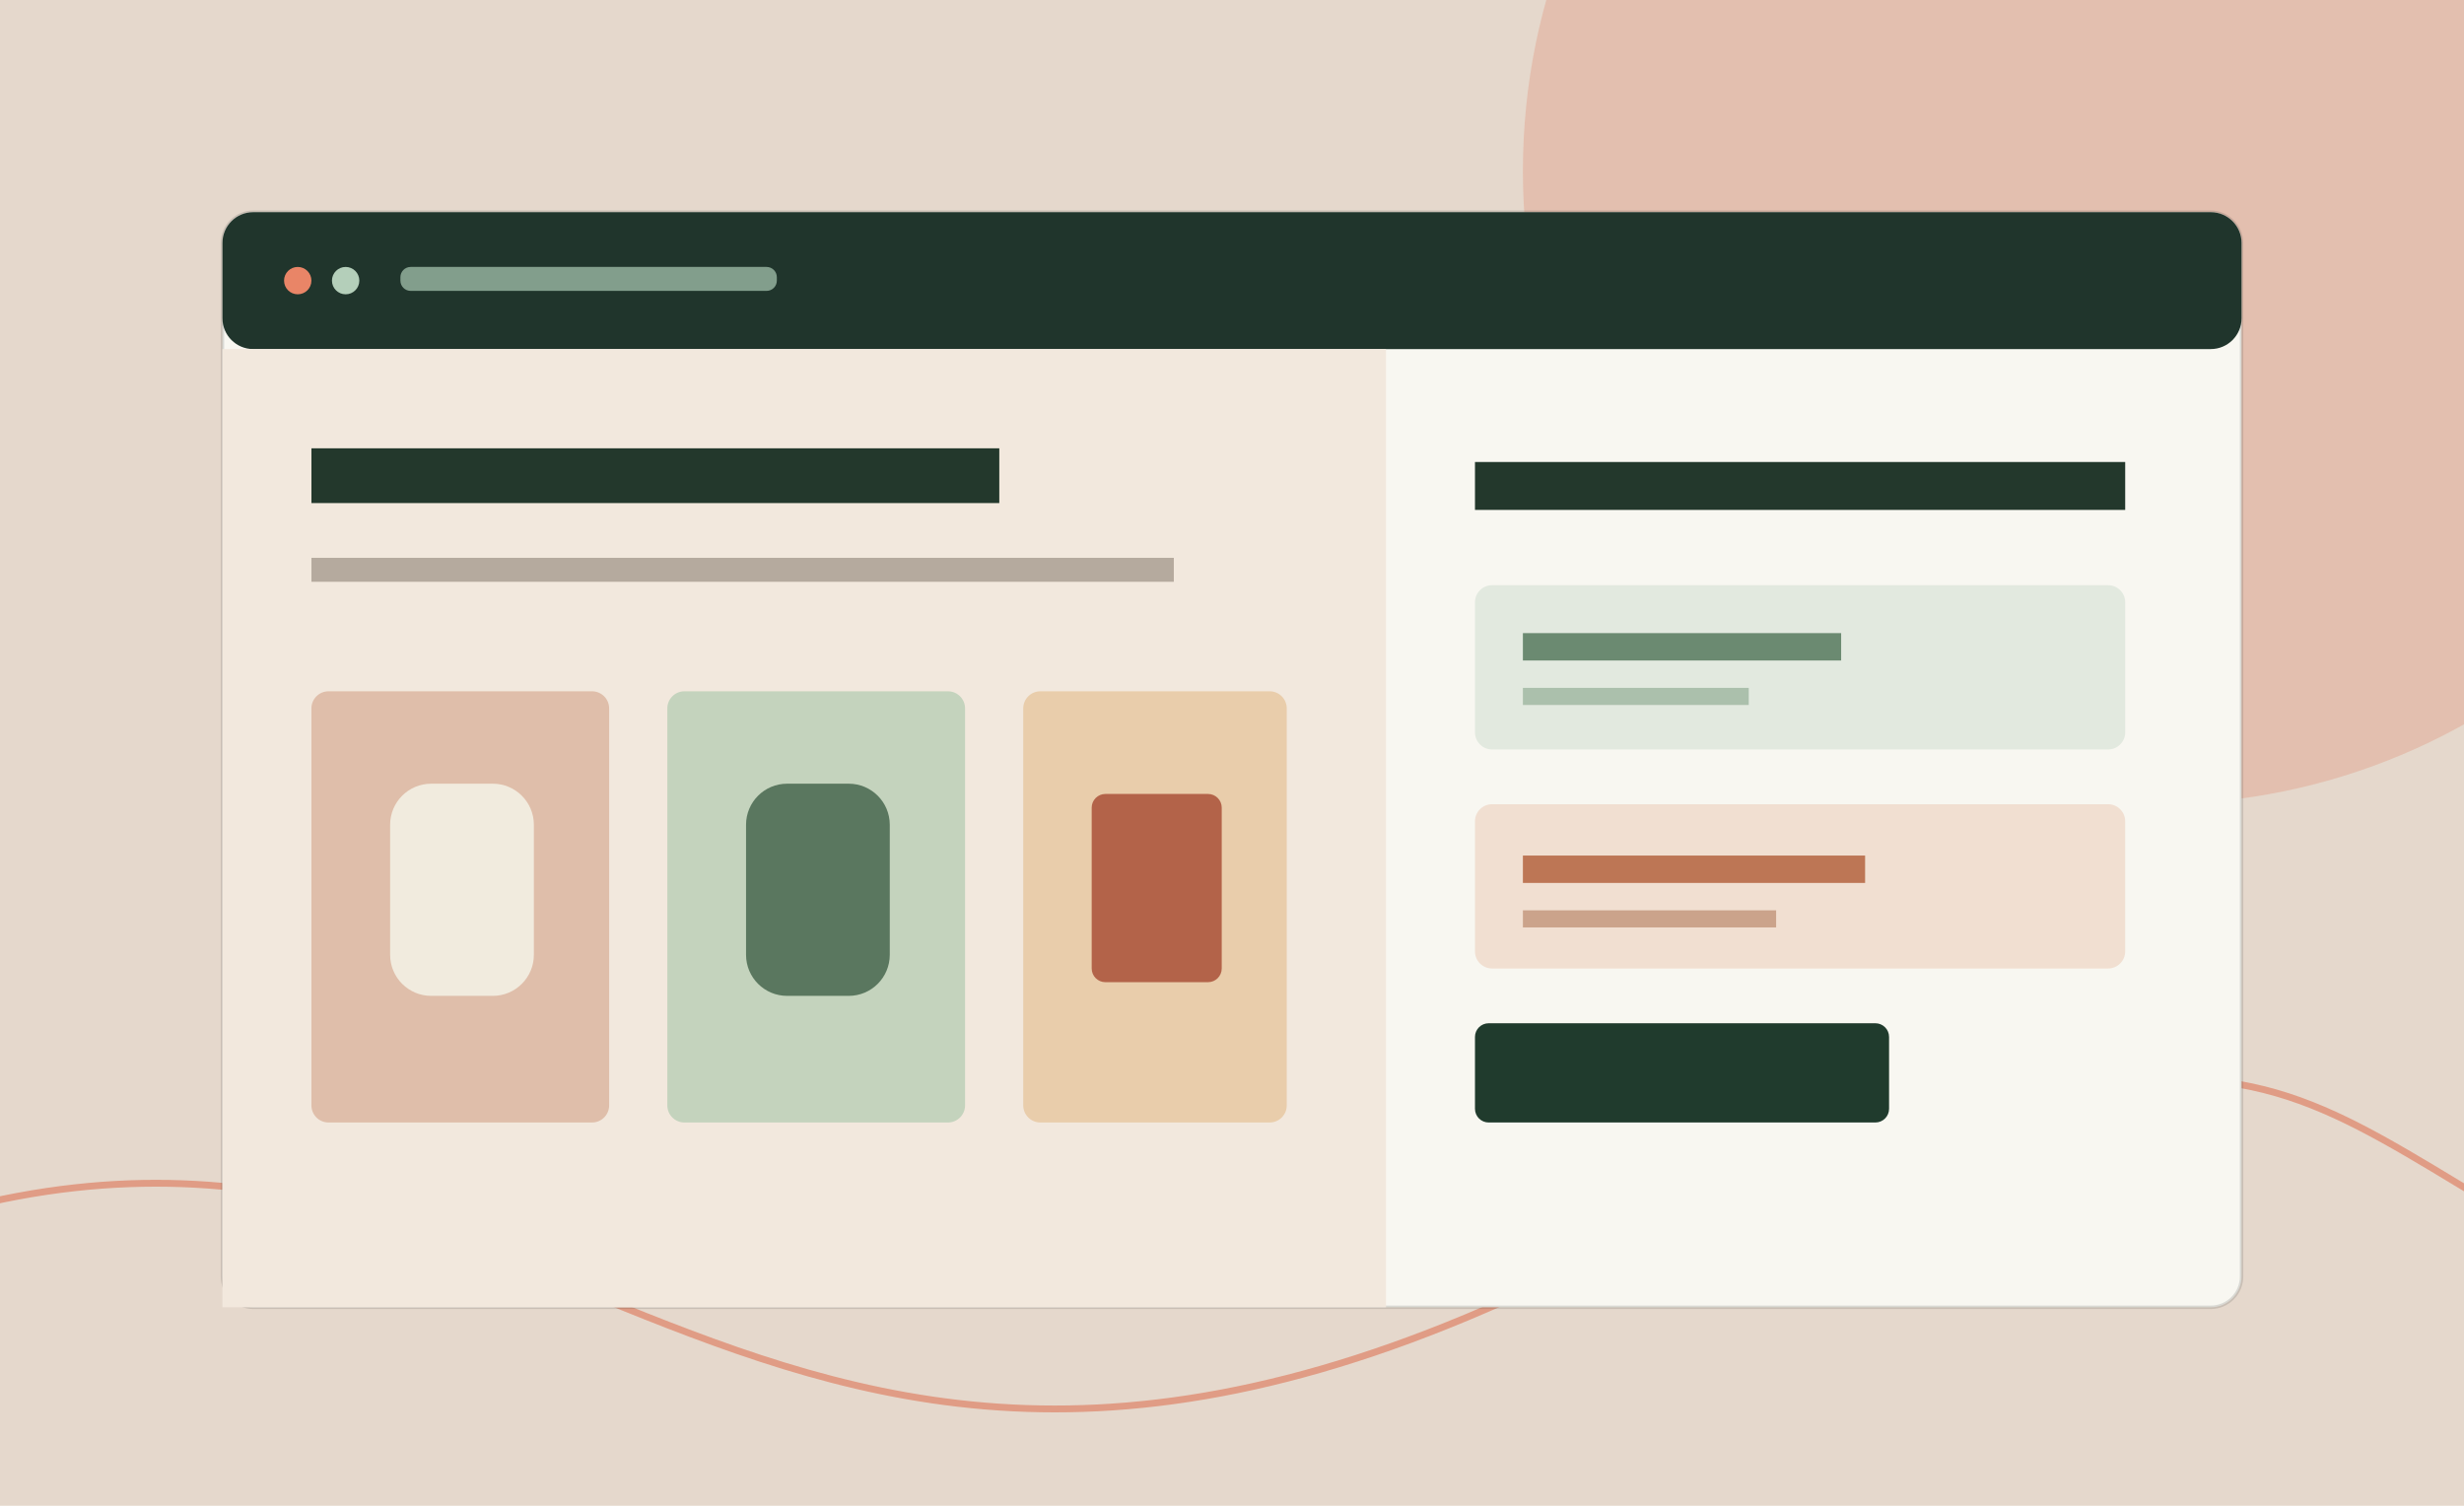
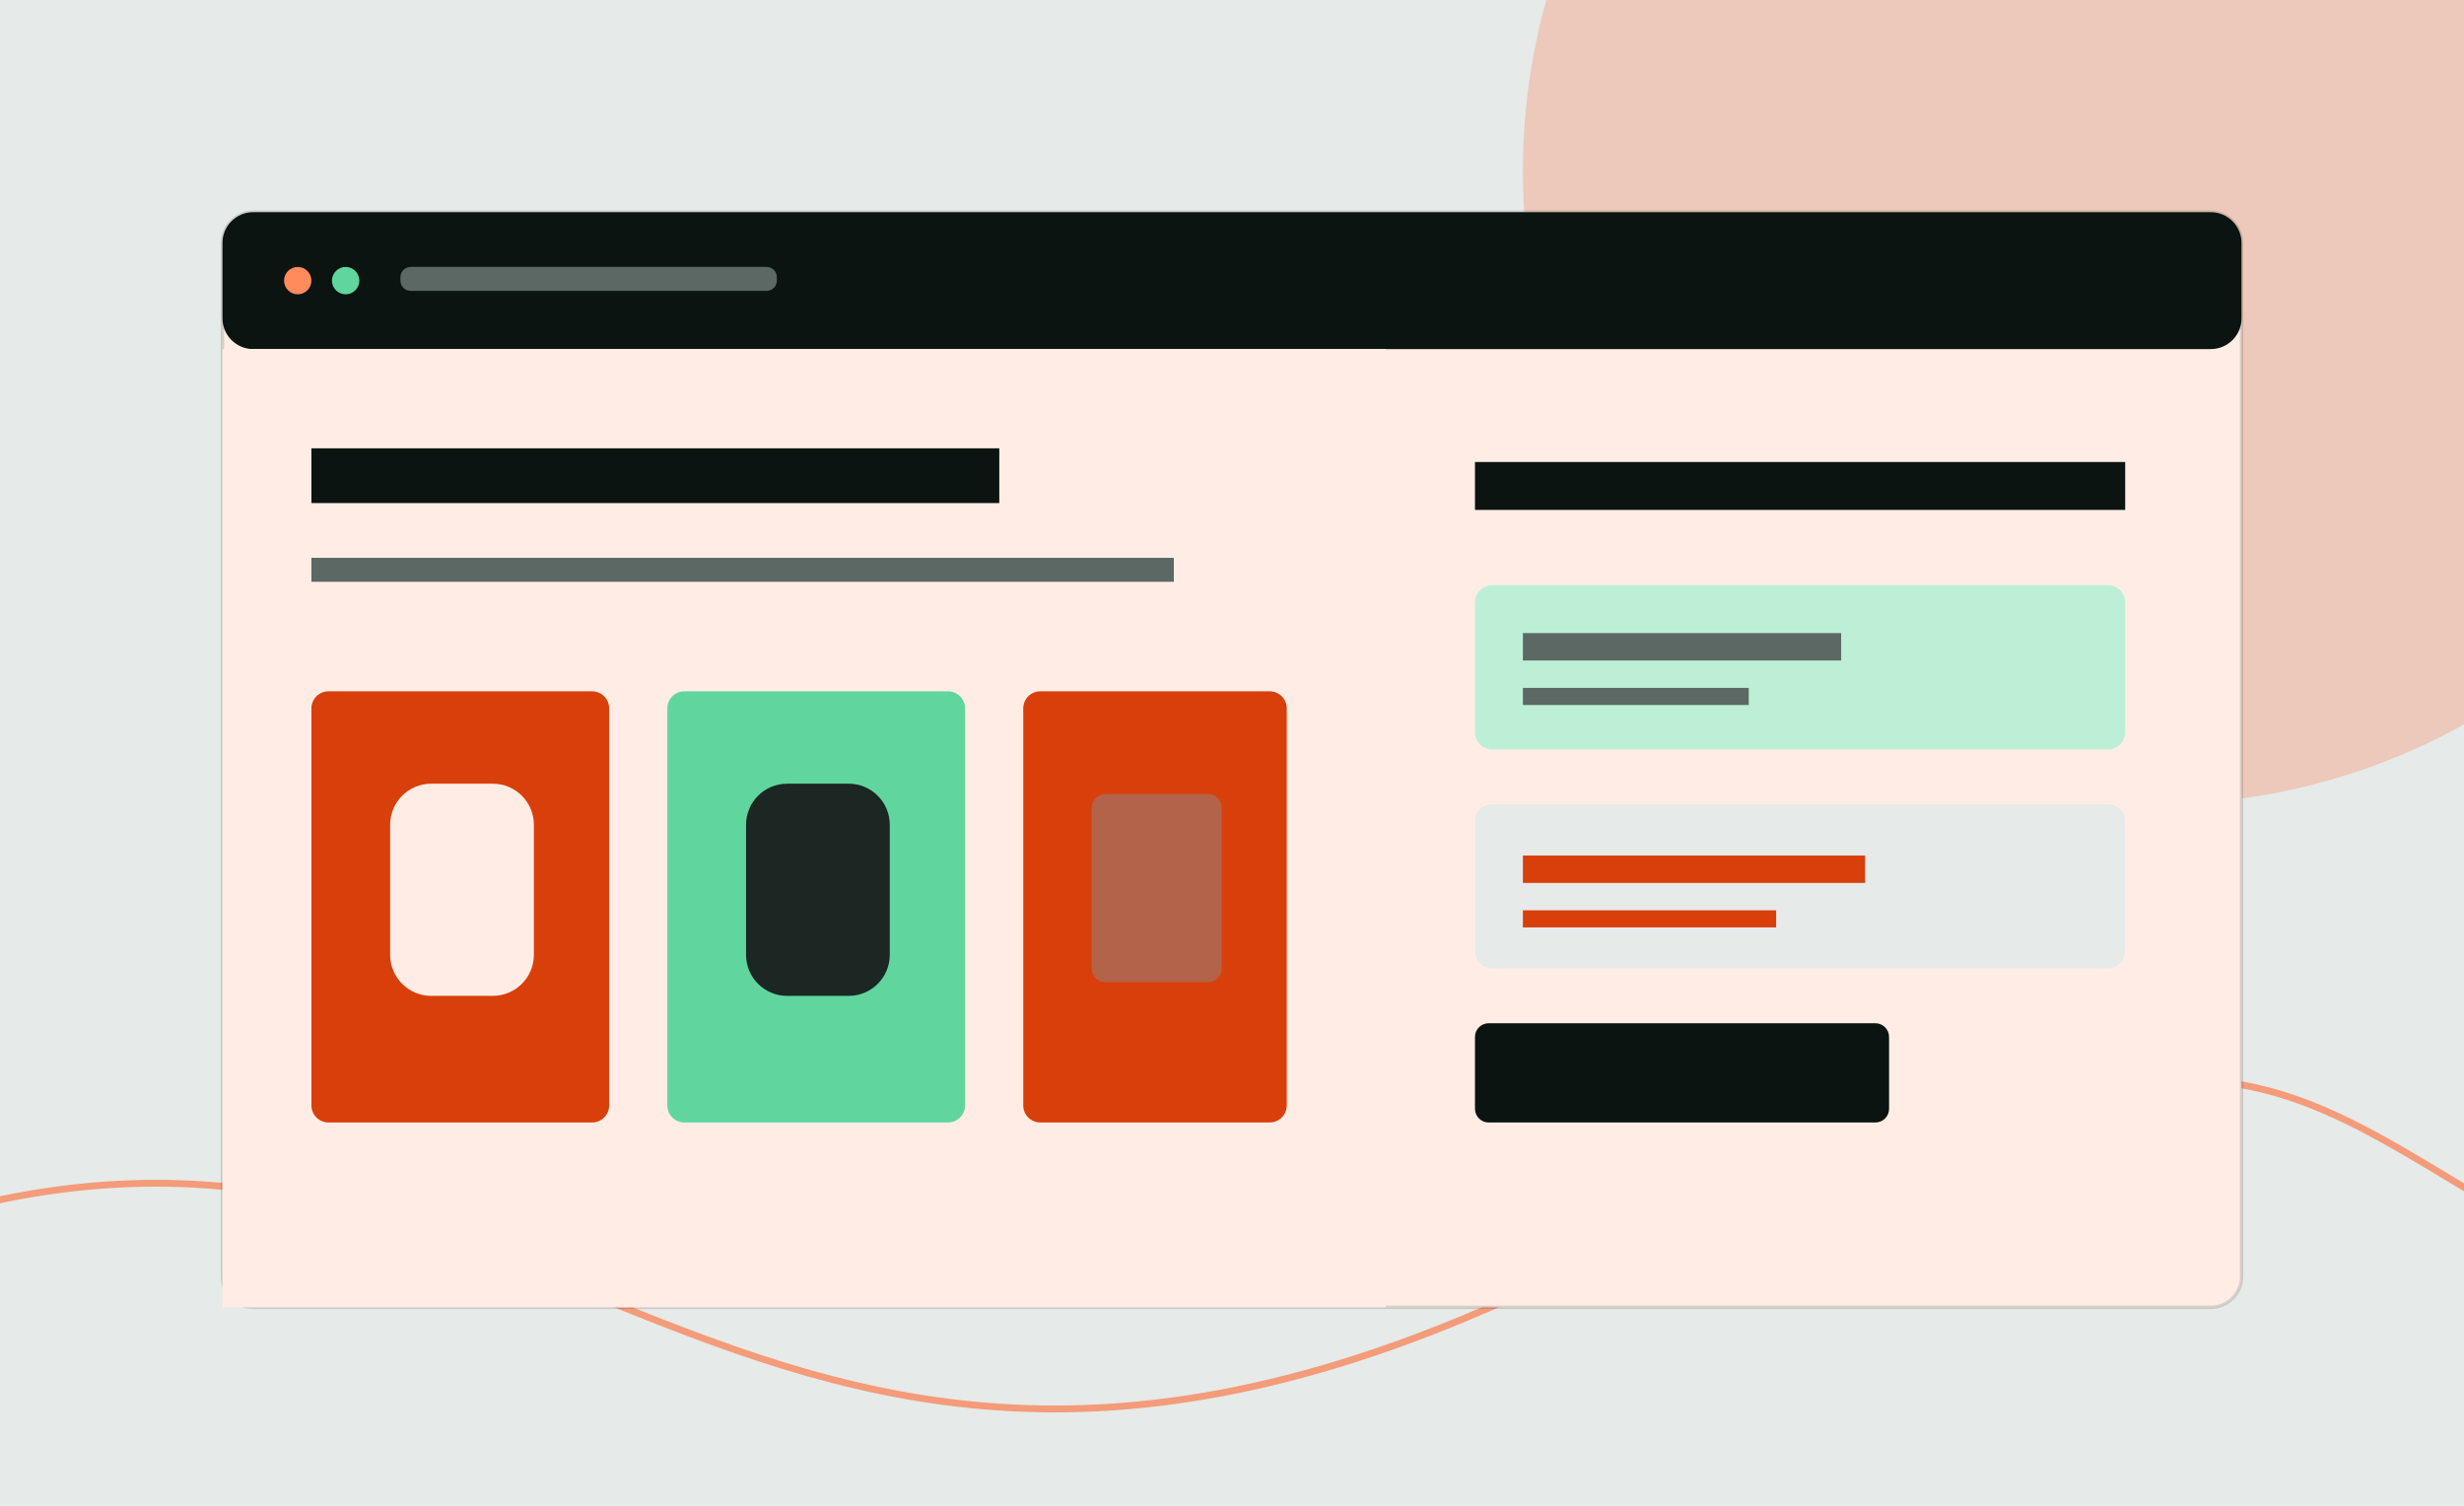
<svg xmlns="http://www.w3.org/2000/svg" viewBox="0 0 720 440">
-   <rect width="720" height="440" fill="#e5d8cc" />
-   <circle cx="630" cy="50" r="185" fill="#dd6b4a" opacity=".23" />
-   <path d="M-70 375C150 270 195 490 440 380S650 320 790 385" fill="none" stroke="#dd6b4a" stroke-width="2" opacity=".55" />
-   <rect x="65" y="62" width="590" height="320" rx="9" fill="#f8f7f1" stroke="#16231e" stroke-opacity=".14" />
-   <rect x="65" y="62" width="590" height="40" rx="9" fill="#20352c" />
-   <circle cx="87" cy="82" r="4" fill="#e98567" />
-   <circle cx="101" cy="82" r="4" fill="#b4cfba" />
-   <rect x="117" y="78" width="110" height="7" rx="3" fill="#829e8c" />
-   <rect x="65" y="102" width="340" height="280" fill="#f2e8dd" />
-   <rect x="91" y="131" width="201" height="16" fill="#23382c" />
-   <rect x="91" y="163" width="252" height="7" fill="#b5aa9e" />
-   <rect x="91" y="202" width="87" height="126" rx="5" fill="#dfbeaa" />
-   <rect x="195" y="202" width="87" height="126" rx="5" fill="#c4d3bd" />
-   <rect x="299" y="202" width="77" height="126" rx="5" fill="#e9cdab" />
-   <rect x="114" y="229" width="42" height="62" rx="12" fill="#f1ebde" />
-   <rect x="218" y="229" width="42" height="62" rx="12" fill="#5a775f" />
+   <rect width="720" height="440" fill="#e6eae8" />
+   <circle cx="630" cy="50" r="185" fill="#ff5a1f" opacity=".23" />
+   <path d="M-70 375C150 270 195 490 440 380S650 320 790 385" fill="none" stroke="#ff5a1f" stroke-width="2" opacity=".55" />
+   <rect x="65" y="62" width="590" height="320" rx="9" fill="#ffede5" stroke="#0b1410" stroke-opacity=".14" />
+   <rect x="65" y="62" width="590" height="40" rx="9" fill="#0b1410" />
+   <circle cx="87" cy="82" r="4" fill="#ff8a5c" />
+   <circle cx="101" cy="82" r="4" fill="#60d69e" />
+   <rect x="117" y="78" width="110" height="7" rx="3" fill="#5b6863" />
+   <rect x="65" y="102" width="340" height="280" fill="#ffede5" />
+   <rect x="91" y="131" width="201" height="16" fill="#0b1410" />
+   <rect x="91" y="163" width="252" height="7" fill="#5b6863" />
+   <rect x="91" y="202" width="87" height="126" rx="5" fill="#d93f0b" />
+   <rect x="195" y="202" width="87" height="126" rx="5" fill="#60d69e" />
+   <rect x="299" y="202" width="77" height="126" rx="5" fill="#d93f0b" />
+   <rect x="114" y="229" width="42" height="62" rx="12" fill="#ffede5" />
+   <rect x="218" y="229" width="42" height="62" rx="12" fill="#1c2622" />
  <rect x="319" y="232" width="38" height="55" rx="4" fill="#b36349" />
-   <rect x="431" y="135" width="190" height="14" fill="#23382c" />
-   <rect x="431" y="171" width="190" height="48" rx="5" fill="#e2e9df" />
-   <rect x="445" y="185" width="93" height="8" fill="#6b8a71" />
-   <rect x="445" y="201" width="66" height="5" fill="#abc0ac" />
-   <rect x="431" y="235" width="190" height="48" rx="5" fill="#f1dfd1" />
-   <rect x="445" y="250" width="100" height="8" fill="#bd7655" />
-   <rect x="445" y="266" width="74" height="5" fill="#cba38b" />
-   <rect x="431" y="299" width="121" height="29" rx="4" fill="#203b2d" />
+   <rect x="431" y="135" width="190" height="14" fill="#0b1410" />
+   <rect x="431" y="171" width="190" height="48" rx="5" fill="#bdefd6" />
+   <rect x="445" y="185" width="93" height="8" fill="#5b6863" />
+   <rect x="445" y="201" width="66" height="5" fill="#5b6863" />
+   <rect x="431" y="235" width="190" height="48" rx="5" fill="#e6eae8" />
+   <rect x="445" y="250" width="100" height="8" fill="#d93f0b" />
+   <rect x="445" y="266" width="74" height="5" fill="#d93f0b" />
+   <rect x="431" y="299" width="121" height="29" rx="4" fill="#0b1410" />
</svg>
